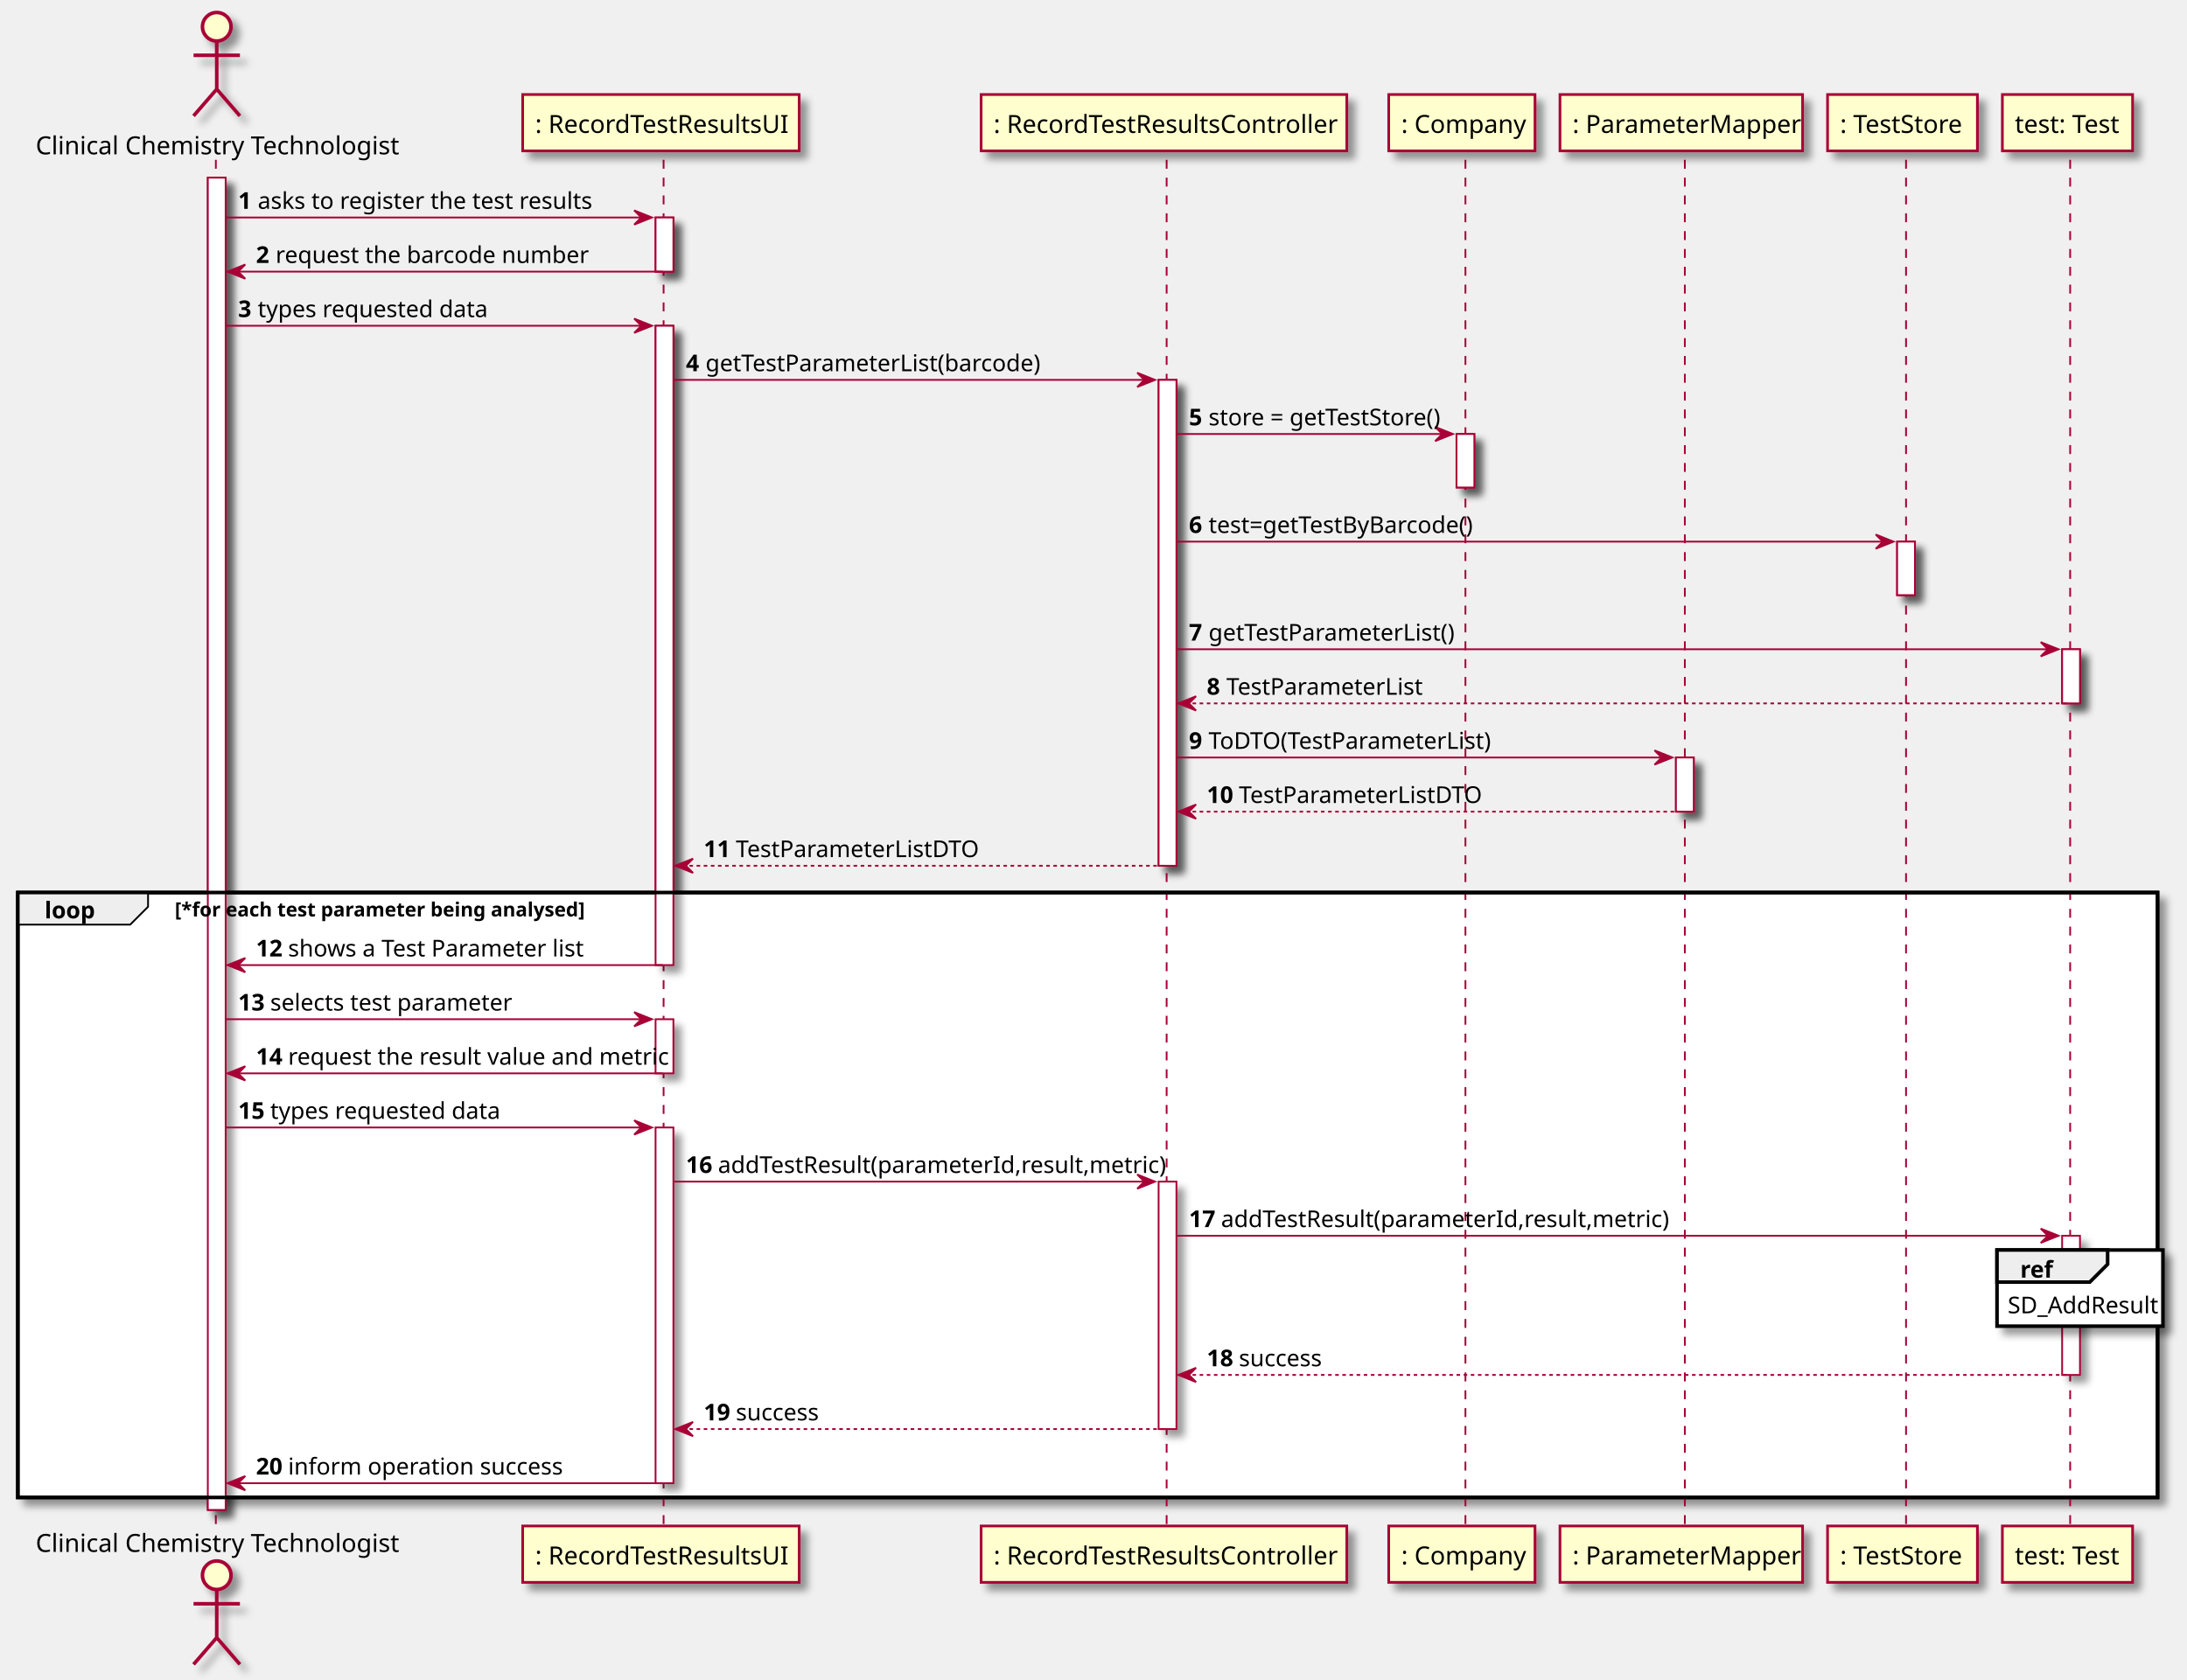
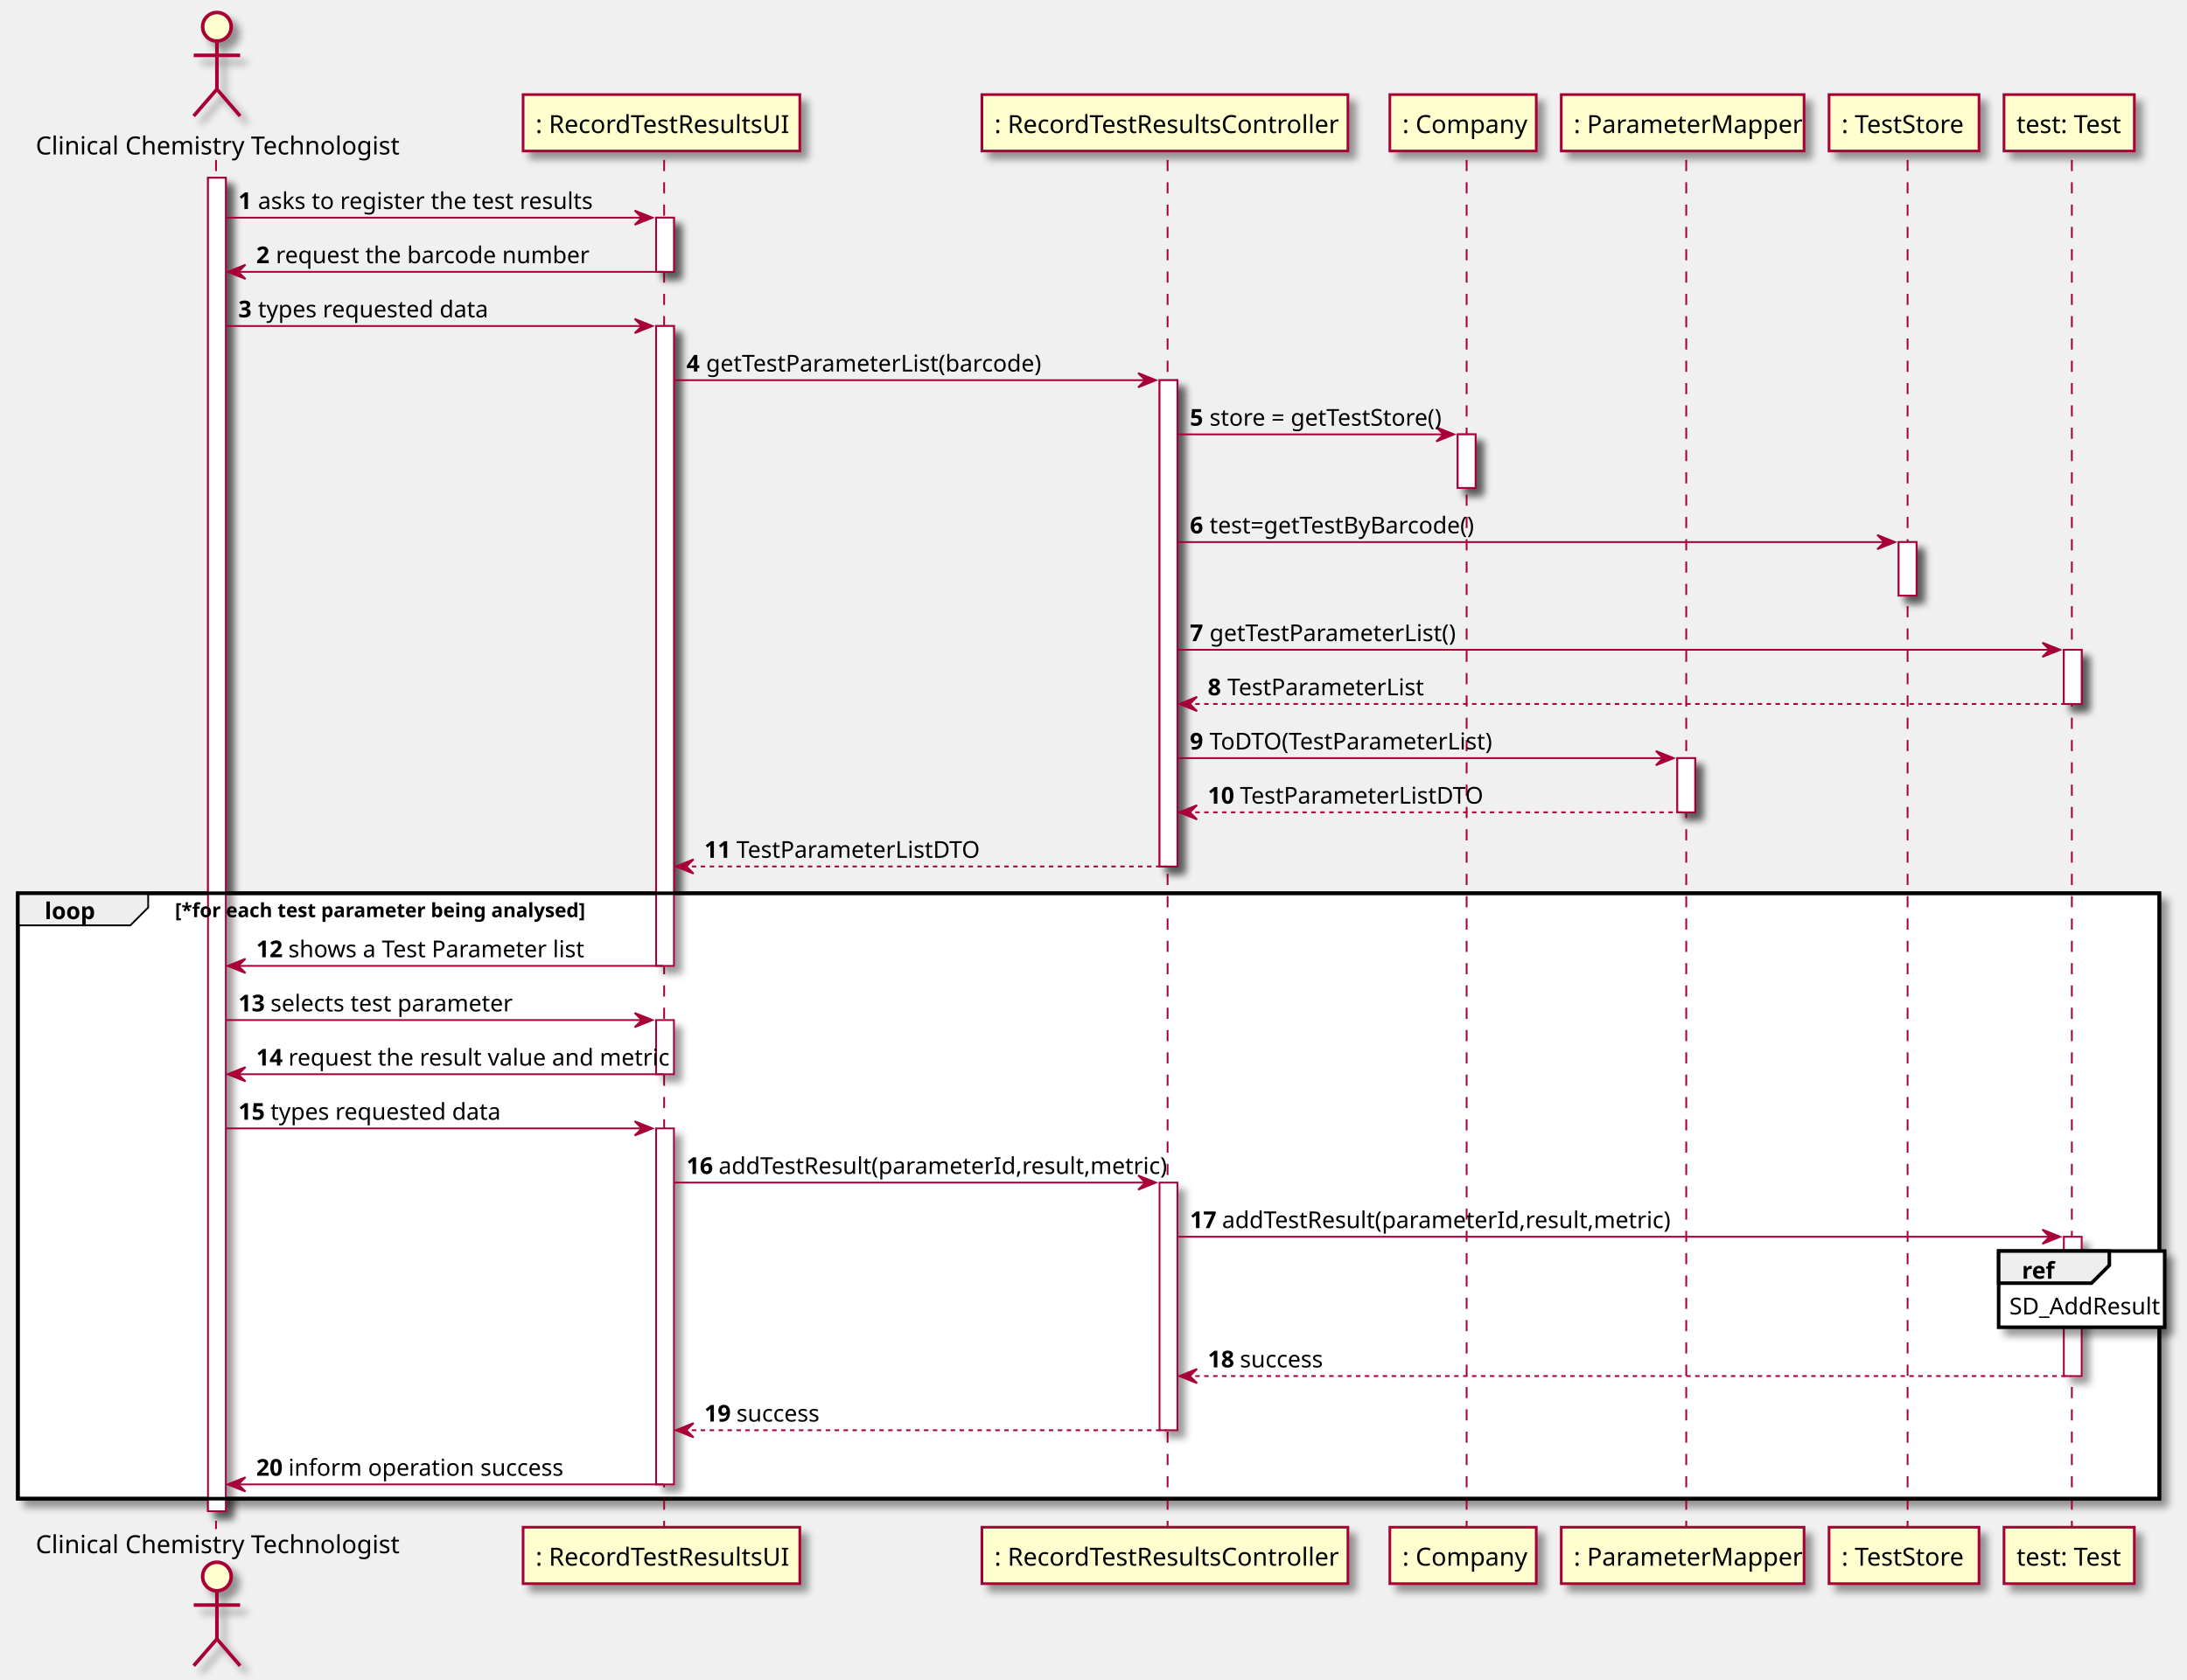
- <svg xmlns="http://www.w3.org/2000/svg" contentScriptType="application/ecmascript" contentStyleType="text/css" height="942px" preserveAspectRatio="none" style="width:1226px;height:942px;" version="1.1" viewBox="0 0 1226 942" width="1226px" zoomAndPan="magnify">
+ <svg xmlns="http://www.w3.org/2000/svg" contentScriptType="application/ecmascript" contentStyleType="text/css" height="753.6px" preserveAspectRatio="none" style="width:980px;height:753px;" version="1.1" viewBox="0 0 980 753" width="980.8px" zoomAndPan="magnify">
  <defs>
    <filter height="300%" id="f1hh4qwop88jxs" width="300%" x="-1" y="-1">
-       <feGaussianBlur result="blurOut" stdDeviation="2.0" />
+       <feGaussianBlur result="blurOut" stdDeviation="1.6" />
      <feColorMatrix in="blurOut" result="blurOut2" type="matrix" values="0 0 0 0 0 0 0 0 0 0 0 0 0 0 0 0 0 0 .4 0" />
-       <feOffset dx="4.0" dy="4.0" in="blurOut2" result="blurOut3" />
+       <feOffset dx="3.2" dy="3.2" in="blurOut2" result="blurOut3" />
      <feBlend in="SourceGraphic" in2="blurOut3" mode="normal" />
    </filter>
  </defs>
  <g>
-     <rect fill="#FFFFFF" filter="url(#f1hh4qwop88jxs)" height="747.086" style="stroke:#A80036;stroke-width:1.0;" width="10" x="116.5" y="99.609" />
-     <rect fill="#FFFFFF" filter="url(#f1hh4qwop88jxs)" height="30.352" style="stroke:#A80036;stroke-width:1.0;" width="10" x="367.5" y="121.961" />
-     <rect fill="#FFFFFF" filter="url(#f1hh4qwop88jxs)" height="358.516" style="stroke:#A80036;stroke-width:1.0;" width="10" x="367.5" y="182.664" />
-     <rect fill="#FFFFFF" filter="url(#f1hh4qwop88jxs)" height="30.352" style="stroke:#A80036;stroke-width:1.0;" width="10" x="367.5" y="571.531" />
-     <rect fill="#FFFFFF" filter="url(#f1hh4qwop88jxs)" height="199.461" style="stroke:#A80036;stroke-width:1.0;" width="10" x="367.5" y="632.234" />
-     <rect fill="#FFFFFF" filter="url(#f1hh4qwop88jxs)" height="272.461" style="stroke:#A80036;stroke-width:1.0;" width="10" x="649.5" y="213.016" />
-     <rect fill="#FFFFFF" filter="url(#f1hh4qwop88jxs)" height="138.758" style="stroke:#A80036;stroke-width:1.0;" width="10" x="649.5" y="662.586" />
-     <rect fill="#FFFFFF" filter="url(#f1hh4qwop88jxs)" height="30" style="stroke:#A80036;stroke-width:1.0;" width="10" x="816.5" y="243.367" />
-     <rect fill="#FFFFFF" filter="url(#f1hh4qwop88jxs)" height="30.352" style="stroke:#A80036;stroke-width:1.0;" width="10" x="939.5" y="424.773" />
-     <rect fill="#FFFFFF" filter="url(#f1hh4qwop88jxs)" height="30" style="stroke:#A80036;stroke-width:1.0;" width="10" x="1063.5" y="303.719" />
-     <rect fill="#FFFFFF" filter="url(#f1hh4qwop88jxs)" height="30.352" style="stroke:#A80036;stroke-width:1.0;" width="10" x="1156" y="364.07" />
-     <rect fill="#FFFFFF" filter="url(#f1hh4qwop88jxs)" height="78.055" style="stroke:#A80036;stroke-width:1.0;" width="10" x="1156" y="692.938" />
-     <rect fill="#FFFFFF" filter="url(#f1hh4qwop88jxs)" height="339.219" style="stroke:#000000;stroke-width:2.0;" width="1199.5" x="10" y="500.477" />
-     <line style="stroke:#A80036;stroke-width:1.0;stroke-dasharray:5.0,5.0;" x1="121" x2="121" y1="89.609" y2="856.695" />
-     <line style="stroke:#A80036;stroke-width:1.0;stroke-dasharray:5.0,5.0;" x1="372" x2="372" y1="89.609" y2="856.695" />
-     <line style="stroke:#A80036;stroke-width:1.0;stroke-dasharray:5.0,5.0;" x1="654" x2="654" y1="89.609" y2="856.695" />
-     <line style="stroke:#A80036;stroke-width:1.0;stroke-dasharray:5.0,5.0;" x1="821.5" x2="821.5" y1="89.609" y2="856.695" />
-     <line style="stroke:#A80036;stroke-width:1.0;stroke-dasharray:5.0,5.0;" x1="944.5" x2="944.5" y1="89.609" y2="856.695" />
-     <line style="stroke:#A80036;stroke-width:1.0;stroke-dasharray:5.0,5.0;" x1="1068.5" x2="1068.5" y1="89.609" y2="856.695" />
-     <line style="stroke:#A80036;stroke-width:1.0;stroke-dasharray:5.0,5.0;" x1="1160.5" x2="1160.5" y1="89.609" y2="856.695" />
-     <text fill="#000000" font-family="sans-serif" font-size="14" lengthAdjust="spacing" textLength="197" x="20" y="86.533">Clinical Chemistry Technologist</text>
-     <ellipse cx="121.5" cy="15" fill="#FEFECE" filter="url(#f1hh4qwop88jxs)" rx="8" ry="8" style="stroke:#A80036;stroke-width:2.0;" />
-     <path d="M121.5,23 L121.5,50 M108.5,31 L134.5,31 M121.5,50 L108.5,65 M121.5,50 L134.5,65 " fill="none" filter="url(#f1hh4qwop88jxs)" style="stroke:#A80036;stroke-width:2.0;" />
-     <text fill="#000000" font-family="sans-serif" font-size="14" lengthAdjust="spacing" textLength="197" x="20" y="870.229">Clinical Chemistry Technologist</text>
-     <ellipse cx="121.5" cy="883.305" fill="#FEFECE" filter="url(#f1hh4qwop88jxs)" rx="8" ry="8" style="stroke:#A80036;stroke-width:2.0;" />
-     <path d="M121.5,891.305 L121.5,918.305 M108.5,899.305 L134.5,899.305 M121.5,918.305 L108.5,933.305 M121.5,918.305 L134.5,933.305 " fill="none" filter="url(#f1hh4qwop88jxs)" style="stroke:#A80036;stroke-width:2.0;" />
-     <rect fill="#FEFECE" filter="url(#f1hh4qwop88jxs)" height="31.609" style="stroke:#A80036;stroke-width:1.5;" width="155" x="293" y="53" />
-     <text fill="#000000" font-family="sans-serif" font-size="14" lengthAdjust="spacing" textLength="141" x="300" y="74.533">: RecordTestResultsUI</text>
-     <rect fill="#FEFECE" filter="url(#f1hh4qwop88jxs)" height="31.609" style="stroke:#A80036;stroke-width:1.5;" width="155" x="293" y="855.695" />
-     <text fill="#000000" font-family="sans-serif" font-size="14" lengthAdjust="spacing" textLength="141" x="300" y="877.229">: RecordTestResultsUI</text>
-     <rect fill="#FEFECE" filter="url(#f1hh4qwop88jxs)" height="31.609" style="stroke:#A80036;stroke-width:1.5;" width="205" x="550" y="53" />
-     <text fill="#000000" font-family="sans-serif" font-size="14" lengthAdjust="spacing" textLength="191" x="557" y="74.533">: RecordTestResultsController</text>
-     <rect fill="#FEFECE" filter="url(#f1hh4qwop88jxs)" height="31.609" style="stroke:#A80036;stroke-width:1.5;" width="205" x="550" y="855.695" />
-     <text fill="#000000" font-family="sans-serif" font-size="14" lengthAdjust="spacing" textLength="191" x="557" y="877.229">: RecordTestResultsController</text>
-     <rect fill="#FEFECE" filter="url(#f1hh4qwop88jxs)" height="31.609" style="stroke:#A80036;stroke-width:1.5;" width="82" x="778.5" y="53" />
-     <text fill="#000000" font-family="sans-serif" font-size="14" lengthAdjust="spacing" textLength="68" x="785.5" y="74.533">: Company</text>
-     <rect fill="#FEFECE" filter="url(#f1hh4qwop88jxs)" height="31.609" style="stroke:#A80036;stroke-width:1.5;" width="82" x="778.5" y="855.695" />
-     <text fill="#000000" font-family="sans-serif" font-size="14" lengthAdjust="spacing" textLength="68" x="785.5" y="877.229">: Company</text>
-     <rect fill="#FEFECE" filter="url(#f1hh4qwop88jxs)" height="31.609" style="stroke:#A80036;stroke-width:1.5;" width="136" x="874.5" y="53" />
-     <text fill="#000000" font-family="sans-serif" font-size="14" lengthAdjust="spacing" textLength="122" x="881.5" y="74.533">: ParameterMapper</text>
-     <rect fill="#FEFECE" filter="url(#f1hh4qwop88jxs)" height="31.609" style="stroke:#A80036;stroke-width:1.5;" width="136" x="874.5" y="855.695" />
-     <text fill="#000000" font-family="sans-serif" font-size="14" lengthAdjust="spacing" textLength="122" x="881.5" y="877.229">: ParameterMapper</text>
-     <rect fill="#FEFECE" filter="url(#f1hh4qwop88jxs)" height="31.609" style="stroke:#A80036;stroke-width:1.5;" width="84" x="1024.5" y="53" />
-     <text fill="#000000" font-family="sans-serif" font-size="14" lengthAdjust="spacing" textLength="70" x="1031.5" y="74.533">: TestStore</text>
-     <rect fill="#FEFECE" filter="url(#f1hh4qwop88jxs)" height="31.609" style="stroke:#A80036;stroke-width:1.5;" width="84" x="1024.5" y="855.695" />
-     <text fill="#000000" font-family="sans-serif" font-size="14" lengthAdjust="spacing" textLength="70" x="1031.5" y="877.229">: TestStore</text>
-     <rect fill="#FEFECE" filter="url(#f1hh4qwop88jxs)" height="31.609" style="stroke:#A80036;stroke-width:1.5;" width="73" x="1122.5" y="53" />
-     <text fill="#000000" font-family="sans-serif" font-size="14" lengthAdjust="spacing" textLength="59" x="1129.5" y="74.533">test: Test</text>
-     <rect fill="#FEFECE" filter="url(#f1hh4qwop88jxs)" height="31.609" style="stroke:#A80036;stroke-width:1.5;" width="73" x="1122.5" y="855.695" />
-     <text fill="#000000" font-family="sans-serif" font-size="14" lengthAdjust="spacing" textLength="59" x="1129.5" y="877.229">test: Test</text>
-     <rect fill="#FFFFFF" filter="url(#f1hh4qwop88jxs)" height="747.086" style="stroke:#A80036;stroke-width:1.0;" width="10" x="116.5" y="99.609" />
-     <rect fill="#FFFFFF" filter="url(#f1hh4qwop88jxs)" height="30.352" style="stroke:#A80036;stroke-width:1.0;" width="10" x="367.5" y="121.961" />
-     <rect fill="#FFFFFF" filter="url(#f1hh4qwop88jxs)" height="358.516" style="stroke:#A80036;stroke-width:1.0;" width="10" x="367.5" y="182.664" />
-     <rect fill="#FFFFFF" filter="url(#f1hh4qwop88jxs)" height="30.352" style="stroke:#A80036;stroke-width:1.0;" width="10" x="367.5" y="571.531" />
-     <rect fill="#FFFFFF" filter="url(#f1hh4qwop88jxs)" height="199.461" style="stroke:#A80036;stroke-width:1.0;" width="10" x="367.5" y="632.234" />
-     <rect fill="#FFFFFF" filter="url(#f1hh4qwop88jxs)" height="272.461" style="stroke:#A80036;stroke-width:1.0;" width="10" x="649.5" y="213.016" />
-     <rect fill="#FFFFFF" filter="url(#f1hh4qwop88jxs)" height="138.758" style="stroke:#A80036;stroke-width:1.0;" width="10" x="649.5" y="662.586" />
-     <rect fill="#FFFFFF" filter="url(#f1hh4qwop88jxs)" height="30" style="stroke:#A80036;stroke-width:1.0;" width="10" x="816.5" y="243.367" />
-     <rect fill="#FFFFFF" filter="url(#f1hh4qwop88jxs)" height="30.352" style="stroke:#A80036;stroke-width:1.0;" width="10" x="939.5" y="424.773" />
-     <rect fill="#FFFFFF" filter="url(#f1hh4qwop88jxs)" height="30" style="stroke:#A80036;stroke-width:1.0;" width="10" x="1063.5" y="303.719" />
-     <rect fill="#FFFFFF" filter="url(#f1hh4qwop88jxs)" height="30.352" style="stroke:#A80036;stroke-width:1.0;" width="10" x="1156" y="364.07" />
-     <rect fill="#FFFFFF" filter="url(#f1hh4qwop88jxs)" height="78.055" style="stroke:#A80036;stroke-width:1.0;" width="10" x="1156" y="692.938" />
-     <polygon fill="#A80036" points="355.5,117.961,365.5,121.961,355.5,125.961,359.5,121.961" style="stroke:#A80036;stroke-width:1.0;" />
-     <line style="stroke:#A80036;stroke-width:1.0;" x1="126.5" x2="361.5" y1="121.961" y2="121.961" />
-     <text fill="#000000" font-family="sans-serif" font-size="13" font-weight="bold" lengthAdjust="spacing" textLength="7" x="133.5" y="117.105">1</text>
-     <text fill="#000000" font-family="sans-serif" font-size="13" lengthAdjust="spacing" textLength="181" x="144.5" y="117.105">asks to register the test results</text>
-     <polygon fill="#A80036" points="137.5,148.312,127.5,152.312,137.5,156.312,133.5,152.312" style="stroke:#A80036;stroke-width:1.0;" />
-     <line style="stroke:#A80036;stroke-width:1.0;" x1="131.5" x2="371.5" y1="152.312" y2="152.312" />
-     <text fill="#000000" font-family="sans-serif" font-size="13" font-weight="bold" lengthAdjust="spacing" textLength="7" x="143.5" y="147.456">2</text>
-     <text fill="#000000" font-family="sans-serif" font-size="13" lengthAdjust="spacing" textLength="162" x="154.5" y="147.456">request the barcode number</text>
-     <polygon fill="#A80036" points="355.5,178.664,365.5,182.664,355.5,186.664,359.5,182.664" style="stroke:#A80036;stroke-width:1.0;" />
-     <line style="stroke:#A80036;stroke-width:1.0;" x1="126.5" x2="361.5" y1="182.664" y2="182.664" />
-     <text fill="#000000" font-family="sans-serif" font-size="13" font-weight="bold" lengthAdjust="spacing" textLength="7" x="133.5" y="177.808">3</text>
-     <text fill="#000000" font-family="sans-serif" font-size="13" lengthAdjust="spacing" textLength="122" x="144.5" y="177.808">types requested data</text>
-     <polygon fill="#A80036" points="637.5,209.016,647.5,213.016,637.5,217.016,641.5,213.016" style="stroke:#A80036;stroke-width:1.0;" />
-     <line style="stroke:#A80036;stroke-width:1.0;" x1="377.5" x2="643.5" y1="213.016" y2="213.016" />
-     <text fill="#000000" font-family="sans-serif" font-size="13" font-weight="bold" lengthAdjust="spacing" textLength="7" x="384.5" y="208.159">4</text>
-     <text fill="#000000" font-family="sans-serif" font-size="13" lengthAdjust="spacing" textLength="178" x="395.5" y="208.159">getTestParameterList(barcode)</text>
-     <polygon fill="#A80036" points="804.5,239.367,814.5,243.367,804.5,247.367,808.5,243.367" style="stroke:#A80036;stroke-width:1.0;" />
-     <line style="stroke:#A80036;stroke-width:1.0;" x1="659.5" x2="810.5" y1="243.367" y2="243.367" />
-     <text fill="#000000" font-family="sans-serif" font-size="13" font-weight="bold" lengthAdjust="spacing" textLength="7" x="666.5" y="238.511">5</text>
-     <text fill="#000000" font-family="sans-serif" font-size="13" lengthAdjust="spacing" textLength="127" x="677.5" y="238.511">store = getTestStore()</text>
-     <polygon fill="#A80036" points="1051.5,299.719,1061.5,303.719,1051.5,307.719,1055.5,303.719" style="stroke:#A80036;stroke-width:1.0;" />
-     <line style="stroke:#A80036;stroke-width:1.0;" x1="659.5" x2="1057.5" y1="303.719" y2="303.719" />
-     <text fill="#000000" font-family="sans-serif" font-size="13" font-weight="bold" lengthAdjust="spacing" textLength="7" x="666.5" y="298.862">6</text>
-     <text fill="#000000" font-family="sans-serif" font-size="13" lengthAdjust="spacing" textLength="145" x="677.5" y="298.862">test=getTestByBarcode()</text>
-     <polygon fill="#A80036" points="1144,360.07,1154,364.07,1144,368.07,1148,364.07" style="stroke:#A80036;stroke-width:1.0;" />
-     <line style="stroke:#A80036;stroke-width:1.0;" x1="659.5" x2="1150" y1="364.07" y2="364.07" />
-     <text fill="#000000" font-family="sans-serif" font-size="13" font-weight="bold" lengthAdjust="spacing" textLength="7" x="666.5" y="359.214">7</text>
-     <text fill="#000000" font-family="sans-serif" font-size="13" lengthAdjust="spacing" textLength="132" x="677.5" y="359.214">getTestParameterList()</text>
-     <polygon fill="#A80036" points="670.5,390.422,660.5,394.422,670.5,398.422,666.5,394.422" style="stroke:#A80036;stroke-width:1.0;" />
-     <line style="stroke:#A80036;stroke-width:1.0;stroke-dasharray:2.0,2.0;" x1="664.5" x2="1160" y1="394.422" y2="394.422" />
-     <text fill="#000000" font-family="sans-serif" font-size="13" font-weight="bold" lengthAdjust="spacing" textLength="7" x="676.5" y="389.565">8</text>
-     <text fill="#000000" font-family="sans-serif" font-size="13" lengthAdjust="spacing" textLength="106" x="687.5" y="389.565">TestParameterList</text>
-     <polygon fill="#A80036" points="927.5,420.773,937.5,424.773,927.5,428.773,931.5,424.773" style="stroke:#A80036;stroke-width:1.0;" />
-     <line style="stroke:#A80036;stroke-width:1.0;" x1="659.5" x2="933.5" y1="424.773" y2="424.773" />
-     <text fill="#000000" font-family="sans-serif" font-size="13" font-weight="bold" lengthAdjust="spacing" textLength="7" x="666.5" y="419.917">9</text>
-     <text fill="#000000" font-family="sans-serif" font-size="13" lengthAdjust="spacing" textLength="154" x="677.5" y="419.917">ToDTO(TestParameterList)</text>
-     <polygon fill="#A80036" points="670.5,451.125,660.5,455.125,670.5,459.125,666.5,455.125" style="stroke:#A80036;stroke-width:1.0;" />
-     <line style="stroke:#A80036;stroke-width:1.0;stroke-dasharray:2.0,2.0;" x1="664.5" x2="943.5" y1="455.125" y2="455.125" />
-     <text fill="#000000" font-family="sans-serif" font-size="13" font-weight="bold" lengthAdjust="spacing" textLength="14" x="676.5" y="450.269">10</text>
-     <text fill="#000000" font-family="sans-serif" font-size="13" lengthAdjust="spacing" textLength="132" x="694.5" y="450.269">TestParameterListDTO</text>
-     <polygon fill="#A80036" points="388.5,481.477,378.5,485.477,388.5,489.477,384.5,485.477" style="stroke:#A80036;stroke-width:1.0;" />
-     <line style="stroke:#A80036;stroke-width:1.0;stroke-dasharray:2.0,2.0;" x1="382.5" x2="653.5" y1="485.477" y2="485.477" />
-     <text fill="#000000" font-family="sans-serif" font-size="13" font-weight="bold" lengthAdjust="spacing" textLength="14" x="394.5" y="480.62">11</text>
-     <text fill="#000000" font-family="sans-serif" font-size="13" lengthAdjust="spacing" textLength="132" x="412.5" y="480.62">TestParameterListDTO</text>
-     <path d="M10,500.477 L83,500.477 L83,508.477 L73,518.477 L10,518.477 L10,500.477 " fill="#EEEEEE" style="stroke:#000000;stroke-width:1.0;" />
-     <rect fill="none" height="339.219" style="stroke:#000000;stroke-width:2.0;" width="1199.5" x="10" y="500.477" />
-     <text fill="#000000" font-family="sans-serif" font-size="13" font-weight="bold" lengthAdjust="spacing" textLength="28" x="25" y="514.972">loop</text>
-     <text fill="#000000" font-family="sans-serif" font-size="11" font-weight="bold" lengthAdjust="spacing" textLength="229" x="98" y="513.895">[*for each test parameter being analysed]</text>
-     <polygon fill="#A80036" points="137.5,537.18,127.5,541.18,137.5,545.18,133.5,541.18" style="stroke:#A80036;stroke-width:1.0;" />
-     <line style="stroke:#A80036;stroke-width:1.0;" x1="131.5" x2="371.5" y1="541.18" y2="541.18" />
-     <text fill="#000000" font-family="sans-serif" font-size="13" font-weight="bold" lengthAdjust="spacing" textLength="14" x="143.5" y="536.323">12</text>
-     <text fill="#000000" font-family="sans-serif" font-size="13" lengthAdjust="spacing" textLength="162" x="161.5" y="536.323">shows a Test Parameter list</text>
-     <polygon fill="#A80036" points="355.5,567.531,365.5,571.531,355.5,575.531,359.5,571.531" style="stroke:#A80036;stroke-width:1.0;" />
-     <line style="stroke:#A80036;stroke-width:1.0;" x1="126.5" x2="361.5" y1="571.531" y2="571.531" />
-     <text fill="#000000" font-family="sans-serif" font-size="13" font-weight="bold" lengthAdjust="spacing" textLength="14" x="133.5" y="566.675">13</text>
-     <text fill="#000000" font-family="sans-serif" font-size="13" lengthAdjust="spacing" textLength="130" x="151.5" y="566.675">selects test parameter</text>
-     <polygon fill="#A80036" points="137.5,597.883,127.5,601.883,137.5,605.883,133.5,601.883" style="stroke:#A80036;stroke-width:1.0;" />
-     <line style="stroke:#A80036;stroke-width:1.0;" x1="131.5" x2="371.5" y1="601.883" y2="601.883" />
-     <text fill="#000000" font-family="sans-serif" font-size="13" font-weight="bold" lengthAdjust="spacing" textLength="14" x="143.5" y="597.026">14</text>
-     <text fill="#000000" font-family="sans-serif" font-size="13" lengthAdjust="spacing" textLength="199" x="161.5" y="597.026">request the result value and metric</text>
-     <polygon fill="#A80036" points="355.5,628.234,365.5,632.234,355.5,636.234,359.5,632.234" style="stroke:#A80036;stroke-width:1.0;" />
-     <line style="stroke:#A80036;stroke-width:1.0;" x1="126.5" x2="361.5" y1="632.234" y2="632.234" />
-     <text fill="#000000" font-family="sans-serif" font-size="13" font-weight="bold" lengthAdjust="spacing" textLength="14" x="133.5" y="627.378">15</text>
-     <text fill="#000000" font-family="sans-serif" font-size="13" lengthAdjust="spacing" textLength="122" x="151.5" y="627.378">types requested data</text>
-     <polygon fill="#A80036" points="637.5,658.586,647.5,662.586,637.5,666.586,641.5,662.586" style="stroke:#A80036;stroke-width:1.0;" />
-     <line style="stroke:#A80036;stroke-width:1.0;" x1="377.5" x2="643.5" y1="662.586" y2="662.586" />
-     <text fill="#000000" font-family="sans-serif" font-size="13" font-weight="bold" lengthAdjust="spacing" textLength="14" x="384.5" y="657.73">16</text>
-     <text fill="#000000" font-family="sans-serif" font-size="13" lengthAdjust="spacing" textLength="235" x="402.5" y="657.73">addTestResult(parameterId,result,metric)</text>
-     <polygon fill="#A80036" points="1144,688.938,1154,692.938,1144,696.938,1148,692.938" style="stroke:#A80036;stroke-width:1.0;" />
-     <line style="stroke:#A80036;stroke-width:1.0;" x1="659.5" x2="1150" y1="692.938" y2="692.938" />
-     <text fill="#000000" font-family="sans-serif" font-size="13" font-weight="bold" lengthAdjust="spacing" textLength="14" x="666.5" y="688.081">17</text>
-     <text fill="#000000" font-family="sans-serif" font-size="13" lengthAdjust="spacing" textLength="235" x="684.5" y="688.081">addTestResult(parameterId,result,metric)</text>
-     <rect fill="#FFFFFF" filter="url(#f1hh4qwop88jxs)" height="42.703" style="stroke:#000000;stroke-width:2.0;" width="93" x="1119.5" y="700.938" />
-     <polygon fill="#EEEEEE" points="1119.5,700.938,1181.5,700.938,1181.5,708.938,1171.5,718.938,1119.5,718.938,1119.5,700.938" style="stroke:#000000;stroke-width:2.0;" />
-     <text fill="#000000" font-family="sans-serif" font-size="13" font-weight="bold" lengthAdjust="spacing" textLength="17" x="1132.5" y="716.433">ref</text>
-     <text fill="#000000" font-family="sans-serif" font-size="13" lengthAdjust="spacing" textLength="85" x="1125.5" y="736.433">SD_AddResult</text>
-     <polygon fill="#A80036" points="670.5,766.992,660.5,770.992,670.5,774.992,666.5,770.992" style="stroke:#A80036;stroke-width:1.0;" />
-     <line style="stroke:#A80036;stroke-width:1.0;stroke-dasharray:2.0,2.0;" x1="664.5" x2="1160" y1="770.992" y2="770.992" />
-     <text fill="#000000" font-family="sans-serif" font-size="13" font-weight="bold" lengthAdjust="spacing" textLength="14" x="676.5" y="766.136">18</text>
-     <text fill="#000000" font-family="sans-serif" font-size="13" lengthAdjust="spacing" textLength="49" x="694.5" y="766.136">success</text>
-     <polygon fill="#A80036" points="388.5,797.344,378.5,801.344,388.5,805.344,384.5,801.344" style="stroke:#A80036;stroke-width:1.0;" />
-     <line style="stroke:#A80036;stroke-width:1.0;stroke-dasharray:2.0,2.0;" x1="382.5" x2="653.5" y1="801.344" y2="801.344" />
-     <text fill="#000000" font-family="sans-serif" font-size="13" font-weight="bold" lengthAdjust="spacing" textLength="14" x="394.5" y="796.487">19</text>
-     <text fill="#000000" font-family="sans-serif" font-size="13" lengthAdjust="spacing" textLength="49" x="412.5" y="796.487">success</text>
-     <polygon fill="#A80036" points="137.5,827.695,127.5,831.695,137.5,835.695,133.5,831.695" style="stroke:#A80036;stroke-width:1.0;" />
-     <line style="stroke:#A80036;stroke-width:1.0;" x1="131.5" x2="371.5" y1="831.695" y2="831.695" />
-     <text fill="#000000" font-family="sans-serif" font-size="13" font-weight="bold" lengthAdjust="spacing" textLength="14" x="143.5" y="826.839">20</text>
-     <text fill="#000000" font-family="sans-serif" font-size="13" lengthAdjust="spacing" textLength="145" x="161.5" y="826.839">inform operation success</text>
+     <rect fill="#FFFFFF" filter="url(#f1hh4qwop88jxs)" height="597.669" style="stroke:#A80036;stroke-width:0.8;" width="8" x="93.2" y="79.688" />
+     <rect fill="#FFFFFF" filter="url(#f1hh4qwop88jxs)" height="24.281" style="stroke:#A80036;stroke-width:0.8;" width="8" x="294" y="97.569" />
+     <rect fill="#FFFFFF" filter="url(#f1hh4qwop88jxs)" height="286.812" style="stroke:#A80036;stroke-width:0.8;" width="8" x="294" y="146.131" />
+     <rect fill="#FFFFFF" filter="url(#f1hh4qwop88jxs)" height="24.281" style="stroke:#A80036;stroke-width:0.8;" width="8" x="294" y="457.225" />
+     <rect fill="#FFFFFF" filter="url(#f1hh4qwop88jxs)" height="159.569" style="stroke:#A80036;stroke-width:0.8;" width="8" x="294" y="505.788" />
+     <rect fill="#FFFFFF" filter="url(#f1hh4qwop88jxs)" height="217.969" style="stroke:#A80036;stroke-width:0.8;" width="8" x="519.6" y="170.412" />
+     <rect fill="#FFFFFF" filter="url(#f1hh4qwop88jxs)" height="111.006" style="stroke:#A80036;stroke-width:0.8;" width="8" x="519.6" y="530.069" />
+     <rect fill="#FFFFFF" filter="url(#f1hh4qwop88jxs)" height="24" style="stroke:#A80036;stroke-width:0.8;" width="8" x="653.2" y="194.694" />
+     <rect fill="#FFFFFF" filter="url(#f1hh4qwop88jxs)" height="24.281" style="stroke:#A80036;stroke-width:0.8;" width="8" x="751.6" y="339.819" />
+     <rect fill="#FFFFFF" filter="url(#f1hh4qwop88jxs)" height="24" style="stroke:#A80036;stroke-width:0.8;" width="8" x="850.8" y="242.975" />
+     <rect fill="#FFFFFF" filter="url(#f1hh4qwop88jxs)" height="24.281" style="stroke:#A80036;stroke-width:0.8;" width="8" x="924.8" y="291.256" />
+     <rect fill="#FFFFFF" filter="url(#f1hh4qwop88jxs)" height="62.444" style="stroke:#A80036;stroke-width:0.8;" width="8" x="924.8" y="554.35" />
+     <rect fill="#FFFFFF" filter="url(#f1hh4qwop88jxs)" height="271.375" style="stroke:#000000;stroke-width:1.6;" width="959.6" x="8" y="400.381" />
+     <line style="stroke:#A80036;stroke-width:0.8;stroke-dasharray:5.0,5.0;" x1="96.8" x2="96.8" y1="71.688" y2="685.356" />
+     <line style="stroke:#A80036;stroke-width:0.8;stroke-dasharray:5.0,5.0;" x1="297.6" x2="297.6" y1="71.688" y2="685.356" />
+     <line style="stroke:#A80036;stroke-width:0.8;stroke-dasharray:5.0,5.0;" x1="523.2" x2="523.2" y1="71.688" y2="685.356" />
+     <line style="stroke:#A80036;stroke-width:0.8;stroke-dasharray:5.0,5.0;" x1="657.2" x2="657.2" y1="71.688" y2="685.356" />
+     <line style="stroke:#A80036;stroke-width:0.8;stroke-dasharray:5.0,5.0;" x1="755.6" x2="755.6" y1="71.688" y2="685.356" />
+     <line style="stroke:#A80036;stroke-width:0.8;stroke-dasharray:5.0,5.0;" x1="854.8" x2="854.8" y1="71.688" y2="685.356" />
+     <line style="stroke:#A80036;stroke-width:0.8;stroke-dasharray:5.0,5.0;" x1="928.4" x2="928.4" y1="71.688" y2="685.356" />
+     <text fill="#000000" font-family="sans-serif" font-size="11.2" lengthAdjust="spacing" textLength="157.6" x="16" y="69.227">Clinical Chemistry Technologist</text>
+     <ellipse cx="97.2" cy="12" fill="#FEFECE" filter="url(#f1hh4qwop88jxs)" rx="6.4" ry="6.4" style="stroke:#A80036;stroke-width:1.6;" />
+     <path d="M97.2,18.4 L97.2,40 M86.8,24.8 L107.6,24.8 M97.2,40 L86.8,52 M97.2,40 L107.6,52 " fill="none" filter="url(#f1hh4qwop88jxs)" style="stroke:#A80036;stroke-width:1.6;" />
+     <text fill="#000000" font-family="sans-serif" font-size="11.2" lengthAdjust="spacing" textLength="157.6" x="16" y="696.183">Clinical Chemistry Technologist</text>
+     <ellipse cx="97.2" cy="706.644" fill="#FEFECE" filter="url(#f1hh4qwop88jxs)" rx="6.4" ry="6.4" style="stroke:#A80036;stroke-width:1.6;" />
+     <path d="M97.2,713.044 L97.2,734.644 M86.8,719.444 L107.6,719.444 M97.2,734.644 L86.8,746.644 M97.2,734.644 L107.6,746.644 " fill="none" filter="url(#f1hh4qwop88jxs)" style="stroke:#A80036;stroke-width:1.6;" />
+     <rect fill="#FEFECE" filter="url(#f1hh4qwop88jxs)" height="25.288" style="stroke:#A80036;stroke-width:1.2;" width="124" x="234.4" y="42.4" />
+     <text fill="#000000" font-family="sans-serif" font-size="11.2" lengthAdjust="spacing" textLength="112.8" x="240" y="59.627">: RecordTestResultsUI</text>
+     <rect fill="#FEFECE" filter="url(#f1hh4qwop88jxs)" height="25.288" style="stroke:#A80036;stroke-width:1.2;" width="124" x="234.4" y="684.556" />
+     <text fill="#000000" font-family="sans-serif" font-size="11.2" lengthAdjust="spacing" textLength="112.8" x="240" y="701.783">: RecordTestResultsUI</text>
+     <rect fill="#FEFECE" filter="url(#f1hh4qwop88jxs)" height="25.288" style="stroke:#A80036;stroke-width:1.2;" width="164" x="440" y="42.4" />
+     <text fill="#000000" font-family="sans-serif" font-size="11.2" lengthAdjust="spacing" textLength="152.8" x="445.6" y="59.627">: RecordTestResultsController</text>
+     <rect fill="#FEFECE" filter="url(#f1hh4qwop88jxs)" height="25.288" style="stroke:#A80036;stroke-width:1.2;" width="164" x="440" y="684.556" />
+     <text fill="#000000" font-family="sans-serif" font-size="11.2" lengthAdjust="spacing" textLength="152.8" x="445.6" y="701.783">: RecordTestResultsController</text>
+     <rect fill="#FEFECE" filter="url(#f1hh4qwop88jxs)" height="25.288" style="stroke:#A80036;stroke-width:1.2;" width="65.6" x="622.8" y="42.4" />
+     <text fill="#000000" font-family="sans-serif" font-size="11.2" lengthAdjust="spacing" textLength="54.4" x="628.4" y="59.627">: Company</text>
+     <rect fill="#FEFECE" filter="url(#f1hh4qwop88jxs)" height="25.288" style="stroke:#A80036;stroke-width:1.2;" width="65.6" x="622.8" y="684.556" />
+     <text fill="#000000" font-family="sans-serif" font-size="11.2" lengthAdjust="spacing" textLength="54.4" x="628.4" y="701.783">: Company</text>
+     <rect fill="#FEFECE" filter="url(#f1hh4qwop88jxs)" height="25.288" style="stroke:#A80036;stroke-width:1.2;" width="108.8" x="699.6" y="42.4" />
+     <text fill="#000000" font-family="sans-serif" font-size="11.2" lengthAdjust="spacing" textLength="97.6" x="705.2" y="59.627">: ParameterMapper</text>
+     <rect fill="#FEFECE" filter="url(#f1hh4qwop88jxs)" height="25.288" style="stroke:#A80036;stroke-width:1.2;" width="108.8" x="699.6" y="684.556" />
+     <text fill="#000000" font-family="sans-serif" font-size="11.2" lengthAdjust="spacing" textLength="97.6" x="705.2" y="701.783">: ParameterMapper</text>
+     <rect fill="#FEFECE" filter="url(#f1hh4qwop88jxs)" height="25.288" style="stroke:#A80036;stroke-width:1.2;" width="67.2" x="819.6" y="42.4" />
+     <text fill="#000000" font-family="sans-serif" font-size="11.2" lengthAdjust="spacing" textLength="56" x="825.2" y="59.627">: TestStore</text>
+     <rect fill="#FEFECE" filter="url(#f1hh4qwop88jxs)" height="25.288" style="stroke:#A80036;stroke-width:1.2;" width="67.2" x="819.6" y="684.556" />
+     <text fill="#000000" font-family="sans-serif" font-size="11.2" lengthAdjust="spacing" textLength="56" x="825.2" y="701.783">: TestStore</text>
+     <rect fill="#FEFECE" filter="url(#f1hh4qwop88jxs)" height="25.288" style="stroke:#A80036;stroke-width:1.2;" width="58.4" x="898" y="42.4" />
+     <text fill="#000000" font-family="sans-serif" font-size="11.2" lengthAdjust="spacing" textLength="47.2" x="903.6" y="59.627">test: Test</text>
+     <rect fill="#FEFECE" filter="url(#f1hh4qwop88jxs)" height="25.288" style="stroke:#A80036;stroke-width:1.2;" width="58.4" x="898" y="684.556" />
+     <text fill="#000000" font-family="sans-serif" font-size="11.2" lengthAdjust="spacing" textLength="47.2" x="903.6" y="701.783">test: Test</text>
+     <rect fill="#FFFFFF" filter="url(#f1hh4qwop88jxs)" height="597.669" style="stroke:#A80036;stroke-width:0.8;" width="8" x="93.2" y="79.688" />
+     <rect fill="#FFFFFF" filter="url(#f1hh4qwop88jxs)" height="24.281" style="stroke:#A80036;stroke-width:0.8;" width="8" x="294" y="97.569" />
+     <rect fill="#FFFFFF" filter="url(#f1hh4qwop88jxs)" height="286.812" style="stroke:#A80036;stroke-width:0.8;" width="8" x="294" y="146.131" />
+     <rect fill="#FFFFFF" filter="url(#f1hh4qwop88jxs)" height="24.281" style="stroke:#A80036;stroke-width:0.8;" width="8" x="294" y="457.225" />
+     <rect fill="#FFFFFF" filter="url(#f1hh4qwop88jxs)" height="159.569" style="stroke:#A80036;stroke-width:0.8;" width="8" x="294" y="505.788" />
+     <rect fill="#FFFFFF" filter="url(#f1hh4qwop88jxs)" height="217.969" style="stroke:#A80036;stroke-width:0.8;" width="8" x="519.6" y="170.412" />
+     <rect fill="#FFFFFF" filter="url(#f1hh4qwop88jxs)" height="111.006" style="stroke:#A80036;stroke-width:0.8;" width="8" x="519.6" y="530.069" />
+     <rect fill="#FFFFFF" filter="url(#f1hh4qwop88jxs)" height="24" style="stroke:#A80036;stroke-width:0.8;" width="8" x="653.2" y="194.694" />
+     <rect fill="#FFFFFF" filter="url(#f1hh4qwop88jxs)" height="24.281" style="stroke:#A80036;stroke-width:0.8;" width="8" x="751.6" y="339.819" />
+     <rect fill="#FFFFFF" filter="url(#f1hh4qwop88jxs)" height="24" style="stroke:#A80036;stroke-width:0.8;" width="8" x="850.8" y="242.975" />
+     <rect fill="#FFFFFF" filter="url(#f1hh4qwop88jxs)" height="24.281" style="stroke:#A80036;stroke-width:0.8;" width="8" x="924.8" y="291.256" />
+     <rect fill="#FFFFFF" filter="url(#f1hh4qwop88jxs)" height="62.444" style="stroke:#A80036;stroke-width:0.8;" width="8" x="924.8" y="554.35" />
+     <polygon fill="#A80036" points="284.4,94.369,292.4,97.569,284.4,100.769,287.6,97.569" style="stroke:#A80036;stroke-width:0.8;" />
+     <line style="stroke:#A80036;stroke-width:0.8;" x1="101.2" x2="289.2" y1="97.569" y2="97.569" />
+     <text fill="#000000" font-family="sans-serif" font-size="10.4" font-weight="bold" lengthAdjust="spacing" textLength="5.6" x="106.8" y="93.684">1</text>
+     <text fill="#000000" font-family="sans-serif" font-size="10.4" lengthAdjust="spacing" textLength="144.8" x="115.6" y="93.684">asks to register the test results</text>
+     <polygon fill="#A80036" points="110,118.65,102,121.85,110,125.05,106.8,121.85" style="stroke:#A80036;stroke-width:0.8;" />
+     <line style="stroke:#A80036;stroke-width:0.8;" x1="105.2" x2="297.2" y1="121.85" y2="121.85" />
+     <text fill="#000000" font-family="sans-serif" font-size="10.4" font-weight="bold" lengthAdjust="spacing" textLength="5.6" x="114.8" y="117.965">2</text>
+     <text fill="#000000" font-family="sans-serif" font-size="10.4" lengthAdjust="spacing" textLength="129.6" x="123.6" y="117.965">request the barcode number</text>
+     <polygon fill="#A80036" points="284.4,142.931,292.4,146.131,284.4,149.331,287.6,146.131" style="stroke:#A80036;stroke-width:0.8;" />
+     <line style="stroke:#A80036;stroke-width:0.8;" x1="101.2" x2="289.2" y1="146.131" y2="146.131" />
+     <text fill="#000000" font-family="sans-serif" font-size="10.4" font-weight="bold" lengthAdjust="spacing" textLength="5.6" x="106.8" y="142.246">3</text>
+     <text fill="#000000" font-family="sans-serif" font-size="10.4" lengthAdjust="spacing" textLength="97.6" x="115.6" y="142.246">types requested data</text>
+     <polygon fill="#A80036" points="510,167.213,518,170.412,510,173.613,513.2,170.412" style="stroke:#A80036;stroke-width:0.8;" />
+     <line style="stroke:#A80036;stroke-width:0.8;" x1="302" x2="514.8" y1="170.412" y2="170.412" />
+     <text fill="#000000" font-family="sans-serif" font-size="10.4" font-weight="bold" lengthAdjust="spacing" textLength="5.6" x="307.6" y="166.527">4</text>
+     <text fill="#000000" font-family="sans-serif" font-size="10.4" lengthAdjust="spacing" textLength="142.4" x="316.4" y="166.527">getTestParameterList(barcode)</text>
+     <polygon fill="#A80036" points="643.6,191.494,651.6,194.694,643.6,197.894,646.8,194.694" style="stroke:#A80036;stroke-width:0.8;" />
+     <line style="stroke:#A80036;stroke-width:0.8;" x1="527.6" x2="648.4" y1="194.694" y2="194.694" />
+     <text fill="#000000" font-family="sans-serif" font-size="10.4" font-weight="bold" lengthAdjust="spacing" textLength="5.6" x="533.2" y="190.809">5</text>
+     <text fill="#000000" font-family="sans-serif" font-size="10.4" lengthAdjust="spacing" textLength="101.6" x="542" y="190.809">store = getTestStore()</text>
+     <polygon fill="#A80036" points="841.2,239.775,849.2,242.975,841.2,246.175,844.4,242.975" style="stroke:#A80036;stroke-width:0.8;" />
+     <line style="stroke:#A80036;stroke-width:0.8;" x1="527.6" x2="846" y1="242.975" y2="242.975" />
+     <text fill="#000000" font-family="sans-serif" font-size="10.4" font-weight="bold" lengthAdjust="spacing" textLength="5.6" x="533.2" y="239.09">6</text>
+     <text fill="#000000" font-family="sans-serif" font-size="10.4" lengthAdjust="spacing" textLength="116" x="542" y="239.09">test=getTestByBarcode()</text>
+     <polygon fill="#A80036" points="915.2,288.056,923.2,291.256,915.2,294.456,918.4,291.256" style="stroke:#A80036;stroke-width:0.8;" />
+     <line style="stroke:#A80036;stroke-width:0.8;" x1="527.6" x2="920" y1="291.256" y2="291.256" />
+     <text fill="#000000" font-family="sans-serif" font-size="10.4" font-weight="bold" lengthAdjust="spacing" textLength="5.6" x="533.2" y="287.371">7</text>
+     <text fill="#000000" font-family="sans-serif" font-size="10.4" lengthAdjust="spacing" textLength="105.6" x="542" y="287.371">getTestParameterList()</text>
+     <polygon fill="#A80036" points="536.4,312.337,528.4,315.538,536.4,318.738,533.2,315.538" style="stroke:#A80036;stroke-width:0.8;" />
+     <line style="stroke:#A80036;stroke-width:0.8;stroke-dasharray:2.0,2.0;" x1="531.6" x2="928" y1="315.538" y2="315.538" />
+     <text fill="#000000" font-family="sans-serif" font-size="10.4" font-weight="bold" lengthAdjust="spacing" textLength="5.6" x="541.2" y="311.652">8</text>
+     <text fill="#000000" font-family="sans-serif" font-size="10.4" lengthAdjust="spacing" textLength="84.8" x="550" y="311.652">TestParameterList</text>
+     <polygon fill="#A80036" points="742,336.619,750,339.819,742,343.019,745.2,339.819" style="stroke:#A80036;stroke-width:0.8;" />
+     <line style="stroke:#A80036;stroke-width:0.8;" x1="527.6" x2="746.8" y1="339.819" y2="339.819" />
+     <text fill="#000000" font-family="sans-serif" font-size="10.4" font-weight="bold" lengthAdjust="spacing" textLength="5.6" x="533.2" y="335.934">9</text>
+     <text fill="#000000" font-family="sans-serif" font-size="10.4" lengthAdjust="spacing" textLength="123.2" x="542" y="335.934">ToDTO(TestParameterList)</text>
+     <polygon fill="#A80036" points="536.4,360.9,528.4,364.1,536.4,367.3,533.2,364.1" style="stroke:#A80036;stroke-width:0.8;" />
+     <line style="stroke:#A80036;stroke-width:0.8;stroke-dasharray:2.0,2.0;" x1="531.6" x2="754.8" y1="364.1" y2="364.1" />
+     <text fill="#000000" font-family="sans-serif" font-size="10.4" font-weight="bold" lengthAdjust="spacing" textLength="11.2" x="541.2" y="360.215">10</text>
+     <text fill="#000000" font-family="sans-serif" font-size="10.4" lengthAdjust="spacing" textLength="105.6" x="555.6" y="360.215">TestParameterListDTO</text>
+     <polygon fill="#A80036" points="310.8,385.181,302.8,388.381,310.8,391.581,307.6,388.381" style="stroke:#A80036;stroke-width:0.8;" />
+     <line style="stroke:#A80036;stroke-width:0.8;stroke-dasharray:2.0,2.0;" x1="306" x2="522.8" y1="388.381" y2="388.381" />
+     <text fill="#000000" font-family="sans-serif" font-size="10.4" font-weight="bold" lengthAdjust="spacing" textLength="11.2" x="315.6" y="384.496">11</text>
+     <text fill="#000000" font-family="sans-serif" font-size="10.4" lengthAdjust="spacing" textLength="105.6" x="330" y="384.496">TestParameterListDTO</text>
+     <path d="M8,400.381 L66.4,400.381 L66.4,406.781 L58.4,414.781 L8,414.781 L8,400.381 " fill="#EEEEEE" style="stroke:#000000;stroke-width:0.8;" />
+     <rect fill="none" height="271.375" style="stroke:#000000;stroke-width:1.6;" width="959.6" x="8" y="400.381" />
+     <text fill="#000000" font-family="sans-serif" font-size="10.4" font-weight="bold" lengthAdjust="spacing" textLength="22.4" x="20" y="411.977">loop</text>
+     <text fill="#000000" font-family="sans-serif" font-size="8.8" font-weight="bold" lengthAdjust="spacing" textLength="183.2" x="78.4" y="411.116">[*for each test parameter being analysed]</text>
+     <polygon fill="#A80036" points="110,429.744,102,432.944,110,436.144,106.8,432.944" style="stroke:#A80036;stroke-width:0.8;" />
+     <line style="stroke:#A80036;stroke-width:0.8;" x1="105.2" x2="297.2" y1="432.944" y2="432.944" />
+     <text fill="#000000" font-family="sans-serif" font-size="10.4" font-weight="bold" lengthAdjust="spacing" textLength="11.2" x="114.8" y="429.059">12</text>
+     <text fill="#000000" font-family="sans-serif" font-size="10.4" lengthAdjust="spacing" textLength="129.6" x="129.2" y="429.059">shows a Test Parameter list</text>
+     <polygon fill="#A80036" points="284.4,454.025,292.4,457.225,284.4,460.425,287.6,457.225" style="stroke:#A80036;stroke-width:0.8;" />
+     <line style="stroke:#A80036;stroke-width:0.8;" x1="101.2" x2="289.2" y1="457.225" y2="457.225" />
+     <text fill="#000000" font-family="sans-serif" font-size="10.4" font-weight="bold" lengthAdjust="spacing" textLength="11.2" x="106.8" y="453.34">13</text>
+     <text fill="#000000" font-family="sans-serif" font-size="10.4" lengthAdjust="spacing" textLength="104" x="121.2" y="453.34">selects test parameter</text>
+     <polygon fill="#A80036" points="110,478.306,102,481.506,110,484.706,106.8,481.506" style="stroke:#A80036;stroke-width:0.8;" />
+     <line style="stroke:#A80036;stroke-width:0.8;" x1="105.2" x2="297.2" y1="481.506" y2="481.506" />
+     <text fill="#000000" font-family="sans-serif" font-size="10.4" font-weight="bold" lengthAdjust="spacing" textLength="11.2" x="114.8" y="477.621">14</text>
+     <text fill="#000000" font-family="sans-serif" font-size="10.4" lengthAdjust="spacing" textLength="159.2" x="129.2" y="477.621">request the result value and metric</text>
+     <polygon fill="#A80036" points="284.4,502.587,292.4,505.788,284.4,508.988,287.6,505.788" style="stroke:#A80036;stroke-width:0.8;" />
+     <line style="stroke:#A80036;stroke-width:0.8;" x1="101.2" x2="289.2" y1="505.788" y2="505.788" />
+     <text fill="#000000" font-family="sans-serif" font-size="10.4" font-weight="bold" lengthAdjust="spacing" textLength="11.2" x="106.8" y="501.902">15</text>
+     <text fill="#000000" font-family="sans-serif" font-size="10.4" lengthAdjust="spacing" textLength="97.6" x="121.2" y="501.902">types requested data</text>
+     <polygon fill="#A80036" points="510,526.869,518,530.069,510,533.269,513.2,530.069" style="stroke:#A80036;stroke-width:0.8;" />
+     <line style="stroke:#A80036;stroke-width:0.8;" x1="302" x2="514.8" y1="530.069" y2="530.069" />
+     <text fill="#000000" font-family="sans-serif" font-size="10.4" font-weight="bold" lengthAdjust="spacing" textLength="11.2" x="307.6" y="526.184">16</text>
+     <text fill="#000000" font-family="sans-serif" font-size="10.4" lengthAdjust="spacing" textLength="188" x="322" y="526.184">addTestResult(parameterId,result,metric)</text>
+     <polygon fill="#A80036" points="915.2,551.15,923.2,554.35,915.2,557.55,918.4,554.35" style="stroke:#A80036;stroke-width:0.8;" />
+     <line style="stroke:#A80036;stroke-width:0.8;" x1="527.6" x2="920" y1="554.35" y2="554.35" />
+     <text fill="#000000" font-family="sans-serif" font-size="10.4" font-weight="bold" lengthAdjust="spacing" textLength="11.2" x="533.2" y="550.465">17</text>
+     <text fill="#000000" font-family="sans-serif" font-size="10.4" lengthAdjust="spacing" textLength="188" x="547.6" y="550.465">addTestResult(parameterId,result,metric)</text>
+     <rect fill="#FFFFFF" filter="url(#f1hh4qwop88jxs)" height="34.163" style="stroke:#000000;stroke-width:1.6;" width="74.4" x="895.6" y="560.75" />
+     <polygon fill="#EEEEEE" points="895.6,560.75,945.2,560.75,945.2,567.15,937.2,575.15,895.6,575.15,895.6,560.75" style="stroke:#000000;stroke-width:1.6;" />
+     <text fill="#000000" font-family="sans-serif" font-size="10.4" font-weight="bold" lengthAdjust="spacing" textLength="13.6" x="906" y="573.146">ref</text>
+     <text fill="#000000" font-family="sans-serif" font-size="10.4" lengthAdjust="spacing" textLength="68" x="900.4" y="589.146">SD_AddResult</text>
+     <polygon fill="#A80036" points="536.4,613.594,528.4,616.794,536.4,619.994,533.2,616.794" style="stroke:#A80036;stroke-width:0.8;" />
+     <line style="stroke:#A80036;stroke-width:0.8;stroke-dasharray:2.0,2.0;" x1="531.6" x2="928" y1="616.794" y2="616.794" />
+     <text fill="#000000" font-family="sans-serif" font-size="10.4" font-weight="bold" lengthAdjust="spacing" textLength="11.2" x="541.2" y="612.909">18</text>
+     <text fill="#000000" font-family="sans-serif" font-size="10.4" lengthAdjust="spacing" textLength="39.2" x="555.6" y="612.909">success</text>
+     <polygon fill="#A80036" points="310.8,637.875,302.8,641.075,310.8,644.275,307.6,641.075" style="stroke:#A80036;stroke-width:0.8;" />
+     <line style="stroke:#A80036;stroke-width:0.8;stroke-dasharray:2.0,2.0;" x1="306" x2="522.8" y1="641.075" y2="641.075" />
+     <text fill="#000000" font-family="sans-serif" font-size="10.4" font-weight="bold" lengthAdjust="spacing" textLength="11.2" x="315.6" y="637.19">19</text>
+     <text fill="#000000" font-family="sans-serif" font-size="10.4" lengthAdjust="spacing" textLength="39.2" x="330" y="637.19">success</text>
+     <polygon fill="#A80036" points="110,662.156,102,665.356,110,668.556,106.8,665.356" style="stroke:#A80036;stroke-width:0.8;" />
+     <line style="stroke:#A80036;stroke-width:0.8;" x1="105.2" x2="297.2" y1="665.356" y2="665.356" />
+     <text fill="#000000" font-family="sans-serif" font-size="10.4" font-weight="bold" lengthAdjust="spacing" textLength="11.2" x="114.8" y="661.471">20</text>
+     <text fill="#000000" font-family="sans-serif" font-size="10.4" lengthAdjust="spacing" textLength="116" x="129.2" y="661.471">inform operation success</text>
  </g>
</svg>
